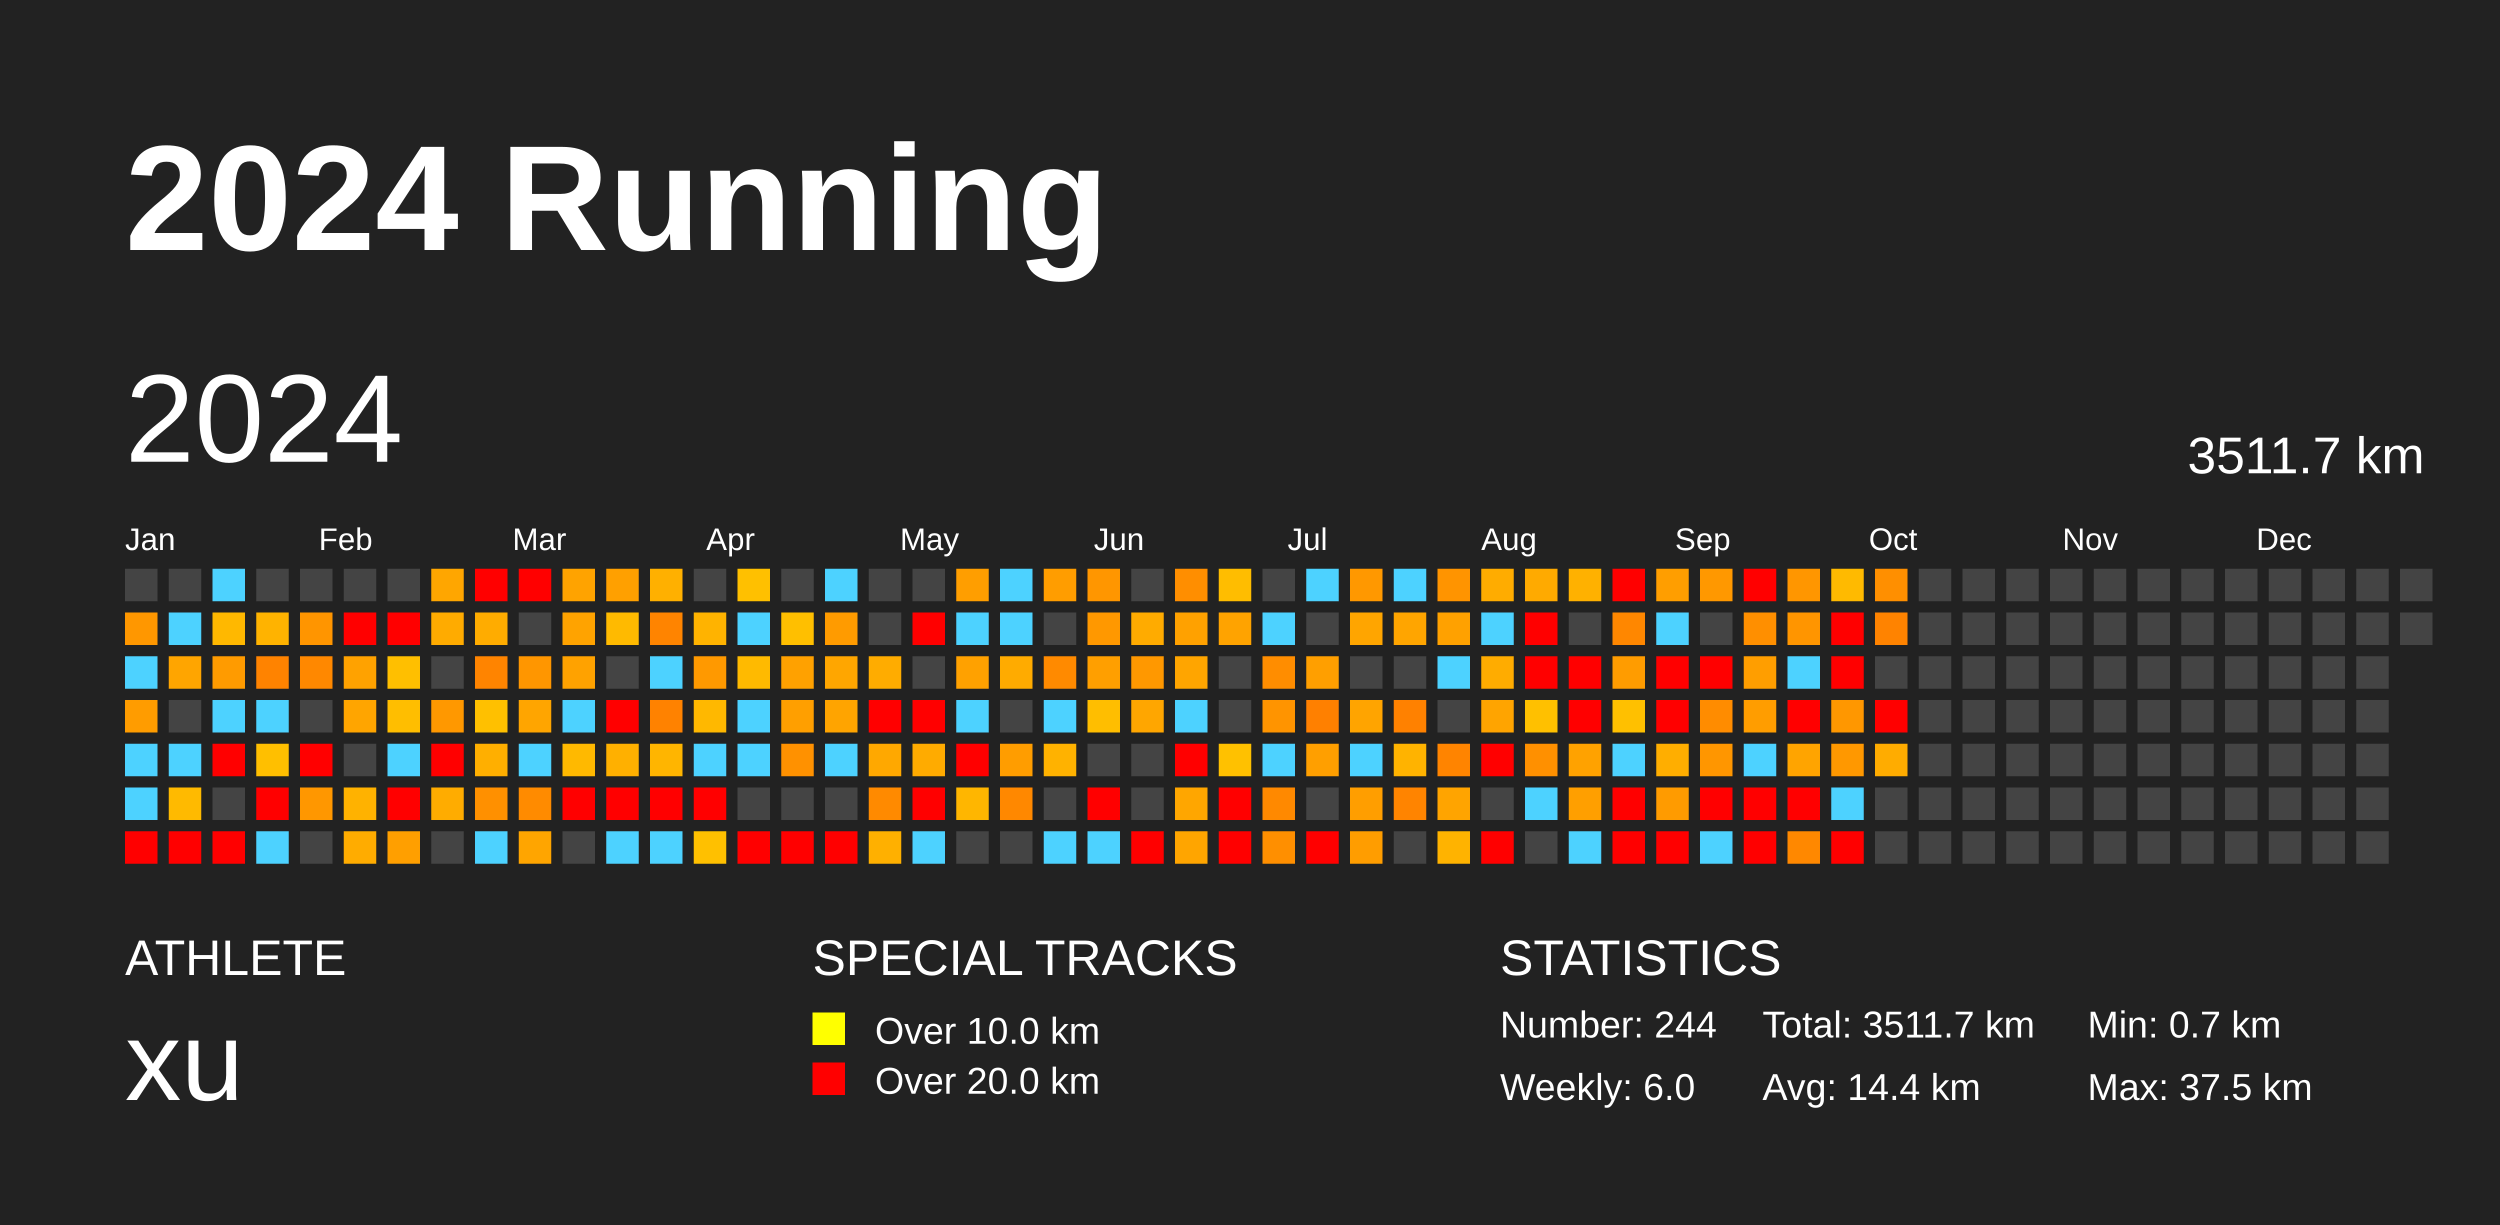
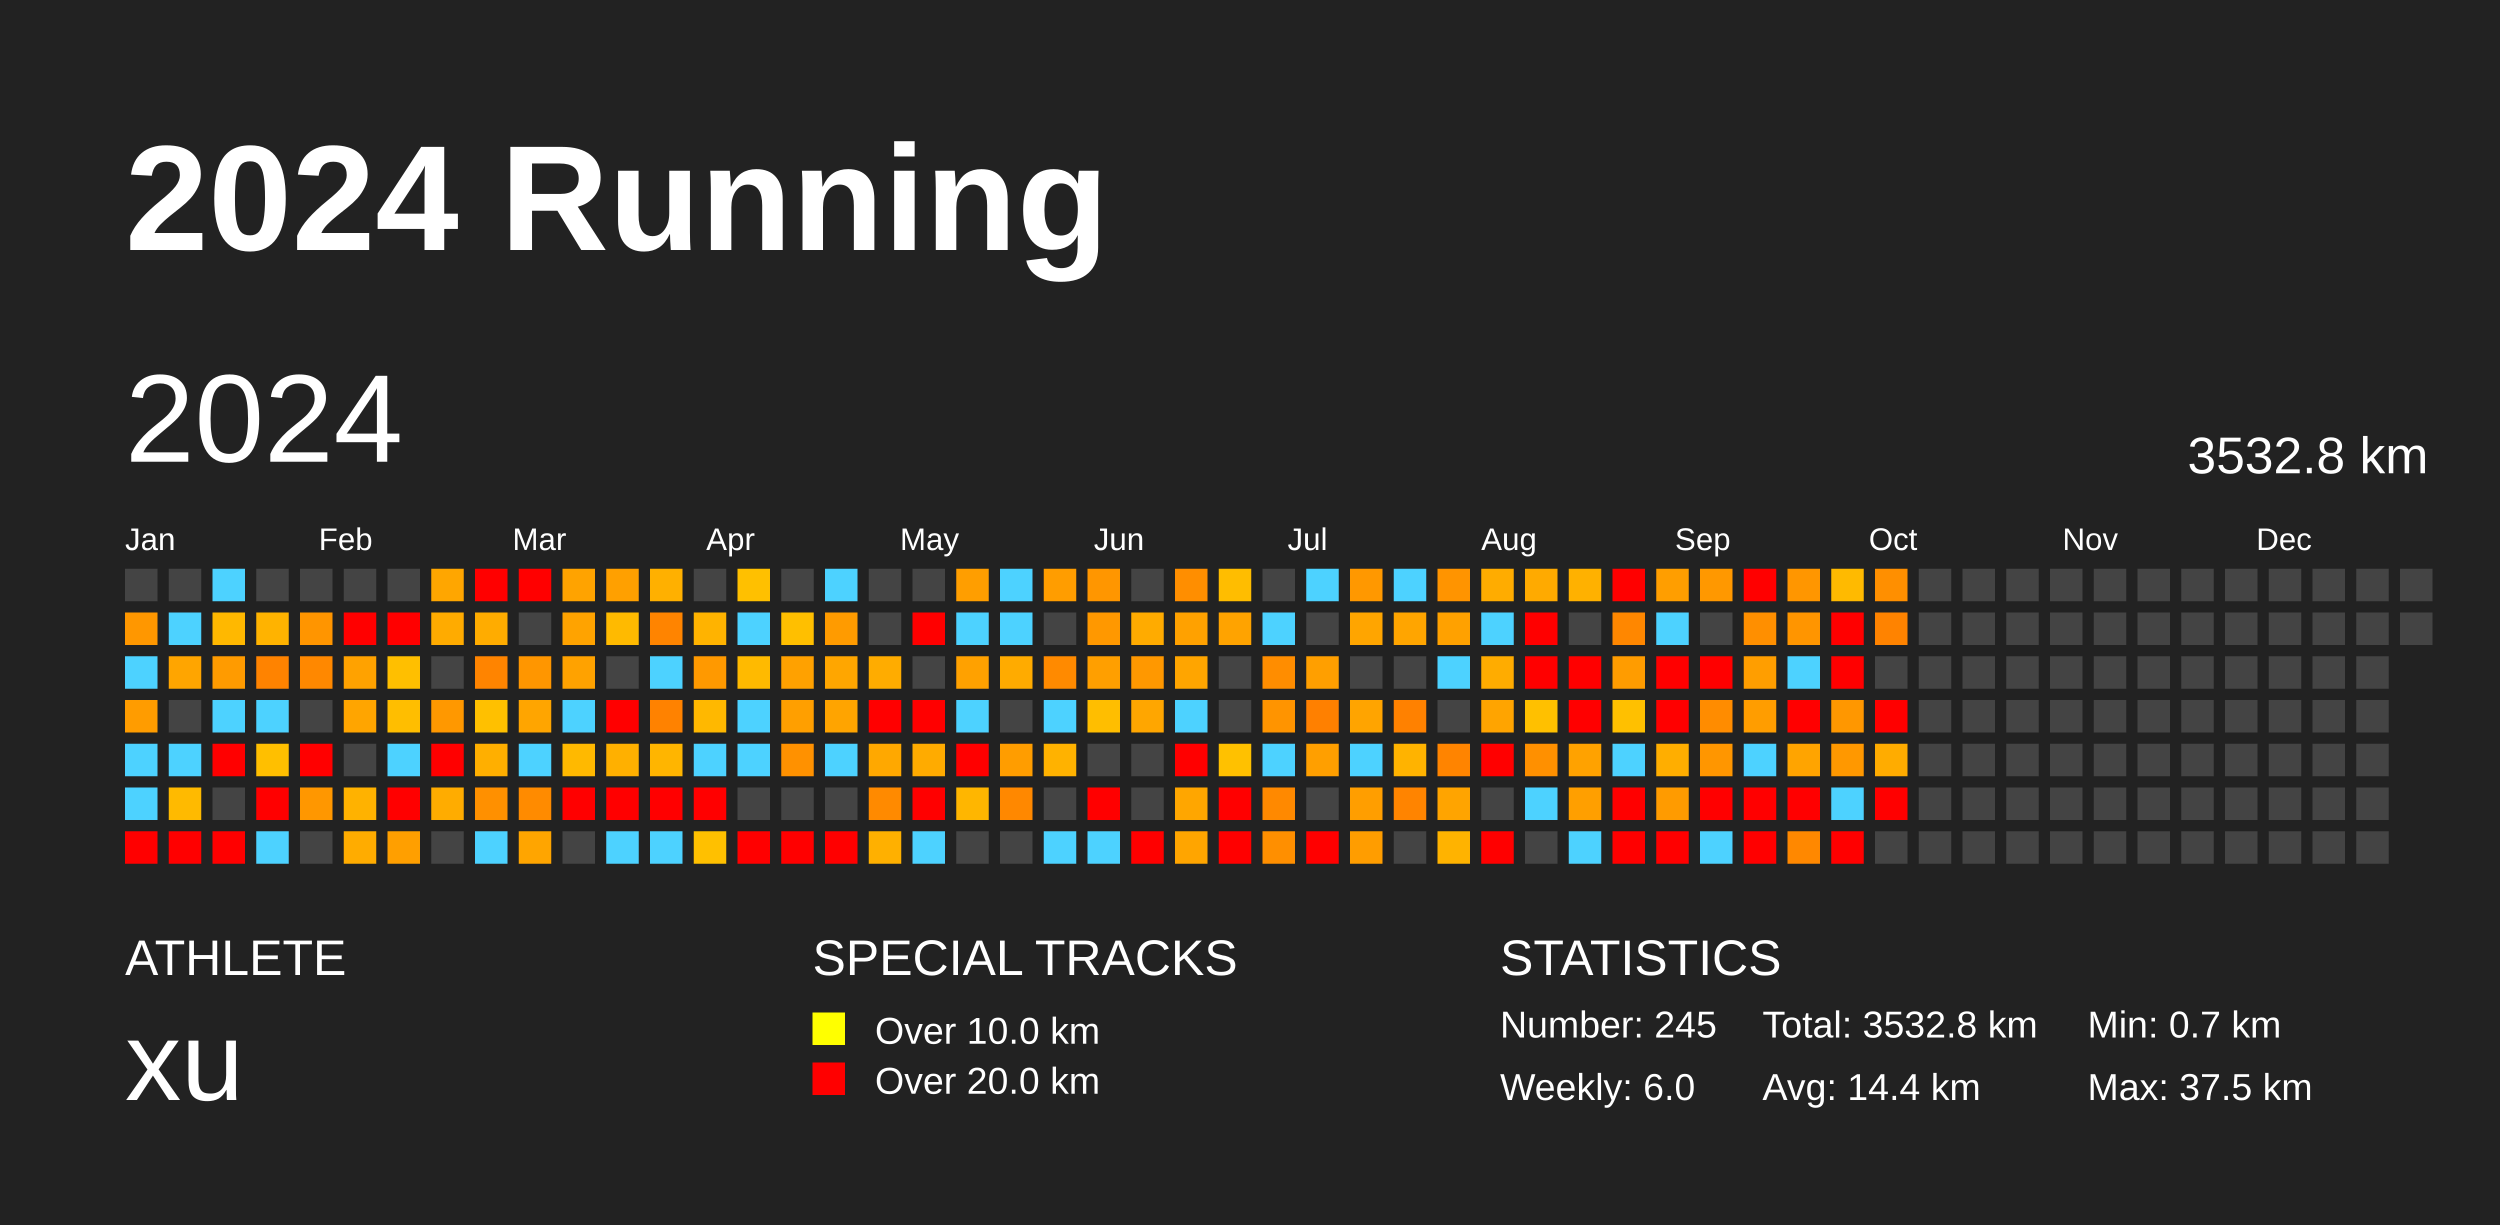
<svg xmlns="http://www.w3.org/2000/svg" baseProfile="full" height="98mm" version="1.1" viewBox="0,0,200,98" width="200mm">
  <defs />
  <rect fill="#222222" height="98" width="200" x="0" y="0" />
  <text fill="#FFFFFF" style="font-size:12px; font-family:Arial; font-weight:bold;" x="10" y="20">2024 Running</text>
  <text fill="#FFFFFF" style="font-size:4px; font-family:Arial" x="10" y="78">ATHLETE</text>
  <text fill="#FFFFFF" style="font-size:9px; font-family:Arial" x="10" y="88">xu</text>
  <text fill="#FFFFFF" style="font-size:4px; font-family:Arial" x="65" y="78">SPECIAL TRACKS</text>
  <rect fill="yellow" height="2.6" width="2.6" x="65" y="81" />
  <text fill="#FFFFFF" style="font-size:3px; font-family:Arial" x="70" y="83.5">Over 10.0 km</text>
  <rect fill="red" height="2.6" width="2.6" x="65" y="85" />
  <text fill="#FFFFFF" style="font-size:3px; font-family:Arial" x="70" y="87.5">Over 20.0 km</text>
  <text fill="#FFFFFF" style="font-size:4px; font-family:Arial" x="120" y="78">STATISTICS</text>
-   <text fill="#FFFFFF" style="font-size:3px; font-family:Arial" x="120" y="83">Number: 244</text>
+   <text fill="#FFFFFF" style="font-size:3px; font-family:Arial" x="120" y="83">Number: 245</text>
  <text fill="#FFFFFF" style="font-size:3px; font-family:Arial" x="120" y="88">Weekly: 6.0</text>
-   <text fill="#FFFFFF" style="font-size:3px; font-family:Arial" x="141" y="83">Total: 3511.7 km</text>
+   <text fill="#FFFFFF" style="font-size:3px; font-family:Arial" x="141" y="83">Total: 3532.8 km</text>
  <text fill="#FFFFFF" style="font-size:3px; font-family:Arial" x="141" y="88">Avg: 14.4 km</text>
  <text fill="#FFFFFF" style="font-size:3px; font-family:Arial" x="167" y="83">Min: 0.7 km</text>
  <text fill="#FFFFFF" style="font-size:3px; font-family:Arial" x="167" y="88">Max: 37.5 km</text>
  <text dominant-baseline="hanging" fill="#FFFFFF" style="font-size:10.0px; font-family:Arial;" x="10" y="30">2024</text>
-   <text dominant-baseline="hanging" fill="#FFFFFF" style="font-size:4.125px; font-family:Arial;" x="175" y="35">3511.7 km</text>
+   <text dominant-baseline="hanging" fill="#FFFFFF" style="font-size:4.125px; font-family:Arial;" x="175" y="35">3532.8 km</text>
  <text fill="#FFFFFF" style="font-size:2.5px; font-family:Arial" x="10.0" y="44">Jan</text>
  <text fill="#FFFFFF" style="font-size:2.5px; font-family:Arial" x="25.5" y="44">Feb</text>
  <text fill="#FFFFFF" style="font-size:2.5px; font-family:Arial" x="41.0" y="44">Mar</text>
  <text fill="#FFFFFF" style="font-size:2.5px; font-family:Arial" x="56.5" y="44">Apr</text>
  <text fill="#FFFFFF" style="font-size:2.5px; font-family:Arial" x="72.0" y="44">May</text>
  <text fill="#FFFFFF" style="font-size:2.5px; font-family:Arial" x="87.5" y="44">Jun</text>
  <text fill="#FFFFFF" style="font-size:2.5px; font-family:Arial" x="103.0" y="44">Jul</text>
  <text fill="#FFFFFF" style="font-size:2.5px; font-family:Arial" x="118.5" y="44">Aug</text>
  <text fill="#FFFFFF" style="font-size:2.5px; font-family:Arial" x="134.0" y="44">Sep</text>
  <text fill="#FFFFFF" style="font-size:2.5px; font-family:Arial" x="149.5" y="44">Oct</text>
  <text fill="#FFFFFF" style="font-size:2.5px; font-family:Arial" x="165.0" y="44">Nov</text>
  <text fill="#FFFFFF" style="font-size:2.5px; font-family:Arial" x="180.5" y="44">Dec</text>
  <rect fill="#444444" height="2.6" width="2.6" x="10.0" y="45.5" />
  <rect fill="#ff9700" height="2.6" width="2.6" x="10.0" y="49.0" />
  <rect fill="#4dd2ff" height="2.6" width="2.6" x="10.0" y="52.5" />
  <rect fill="#ff9c00" height="2.6" width="2.6" x="10.0" y="56.0" />
  <rect fill="#4dd2ff" height="2.6" width="2.6" x="10.0" y="59.5" />
  <rect fill="#4dd2ff" height="2.6" width="2.6" x="10.0" y="63.0" />
  <rect fill="red" height="2.6" width="2.6" x="10.0" y="66.5" />
  <rect fill="#444444" height="2.6" width="2.6" x="13.5" y="45.5" />
  <rect fill="#4dd2ff" height="2.6" width="2.6" x="13.5" y="49.0" />
  <rect fill="#ffa500" height="2.6" width="2.6" x="13.5" y="52.5" />
  <rect fill="#444444" height="2.6" width="2.6" x="13.5" y="56.0" />
  <rect fill="#4dd2ff" height="2.6" width="2.6" x="13.5" y="59.5" />
  <rect fill="#ffba00" height="2.6" width="2.6" x="13.5" y="63.0" />
  <rect fill="red" height="2.6" width="2.6" x="13.5" y="66.5" />
  <rect fill="#4dd2ff" height="2.6" width="2.6" x="17.0" y="45.5" />
  <rect fill="#ffb800" height="2.6" width="2.6" x="17.0" y="49.0" />
  <rect fill="#ff9b00" height="2.6" width="2.6" x="17.0" y="52.5" />
  <rect fill="#4dd2ff" height="2.6" width="2.6" x="17.0" y="56.0" />
  <rect fill="red" height="2.6" width="2.6" x="17.0" y="59.5" />
  <rect fill="#444444" height="2.6" width="2.6" x="17.0" y="63.0" />
  <rect fill="red" height="2.6" width="2.6" x="17.0" y="66.5" />
  <rect fill="#444444" height="2.6" width="2.6" x="20.5" y="45.5" />
  <rect fill="#ffb300" height="2.6" width="2.6" x="20.5" y="49.0" />
  <rect fill="#ff8300" height="2.6" width="2.6" x="20.5" y="52.5" />
  <rect fill="#4dd2ff" height="2.6" width="2.6" x="20.5" y="56.0" />
  <rect fill="#ffbf00" height="2.6" width="2.6" x="20.5" y="59.5" />
  <rect fill="red" height="2.6" width="2.6" x="20.5" y="63.0" />
  <rect fill="#4dd2ff" height="2.6" width="2.6" x="20.5" y="66.5" />
  <rect fill="#444444" height="2.6" width="2.6" x="24.0" y="45.5" />
  <rect fill="#ff9500" height="2.6" width="2.6" x="24.0" y="49.0" />
  <rect fill="#ff8800" height="2.6" width="2.6" x="24.0" y="52.5" />
  <rect fill="#444444" height="2.6" width="2.6" x="24.0" y="56.0" />
  <rect fill="red" height="2.6" width="2.6" x="24.0" y="59.5" />
  <rect fill="#ff9700" height="2.6" width="2.6" x="24.0" y="63.0" />
  <rect fill="#444444" height="2.6" width="2.6" x="24.0" y="66.5" />
  <rect fill="#444444" height="2.6" width="2.6" x="27.5" y="45.5" />
  <rect fill="red" height="2.6" width="2.6" x="27.5" y="49.0" />
  <rect fill="#ffa200" height="2.6" width="2.6" x="27.5" y="52.5" />
  <rect fill="#ffa500" height="2.6" width="2.6" x="27.5" y="56.0" />
  <rect fill="#444444" height="2.6" width="2.6" x="27.5" y="59.5" />
  <rect fill="#ffb200" height="2.6" width="2.6" x="27.5" y="63.0" />
  <rect fill="#ffac00" height="2.6" width="2.6" x="27.5" y="66.5" />
  <rect fill="#444444" height="2.6" width="2.6" x="31.0" y="45.5" />
  <rect fill="red" height="2.6" width="2.6" x="31.0" y="49.0" />
  <rect fill="#ffbf00" height="2.6" width="2.6" x="31.0" y="52.5" />
  <rect fill="#ffbe00" height="2.6" width="2.6" x="31.0" y="56.0" />
  <rect fill="#4dd2ff" height="2.6" width="2.6" x="31.0" y="59.5" />
  <rect fill="red" height="2.6" width="2.6" x="31.0" y="63.0" />
  <rect fill="#ff9f00" height="2.6" width="2.6" x="31.0" y="66.5" />
  <rect fill="#ffa600" height="2.6" width="2.6" x="34.5" y="45.5" />
  <rect fill="#ffab00" height="2.6" width="2.6" x="34.5" y="49.0" />
  <rect fill="#444444" height="2.6" width="2.6" x="34.5" y="52.5" />
  <rect fill="#ff9800" height="2.6" width="2.6" x="34.5" y="56.0" />
  <rect fill="red" height="2.6" width="2.6" x="34.5" y="59.5" />
  <rect fill="#ffac00" height="2.6" width="2.6" x="34.5" y="63.0" />
  <rect fill="#444444" height="2.6" width="2.6" x="34.5" y="66.5" />
  <rect fill="red" height="2.6" width="2.6" x="38.0" y="45.5" />
  <rect fill="#ffac00" height="2.6" width="2.6" x="38.0" y="49.0" />
  <rect fill="#ff8400" height="2.6" width="2.6" x="38.0" y="52.5" />
  <rect fill="#ffc000" height="2.6" width="2.6" x="38.0" y="56.0" />
  <rect fill="#ffaf00" height="2.6" width="2.6" x="38.0" y="59.5" />
  <rect fill="#ff9000" height="2.6" width="2.6" x="38.0" y="63.0" />
  <rect fill="#4dd2ff" height="2.6" width="2.6" x="38.0" y="66.5" />
  <rect fill="red" height="2.6" width="2.6" x="41.5" y="45.5" />
  <rect fill="#444444" height="2.6" width="2.6" x="41.5" y="49.0" />
  <rect fill="#ff9600" height="2.6" width="2.6" x="41.5" y="52.5" />
  <rect fill="#ffa500" height="2.6" width="2.6" x="41.5" y="56.0" />
  <rect fill="#4dd2ff" height="2.6" width="2.6" x="41.5" y="59.5" />
  <rect fill="#ff8b00" height="2.6" width="2.6" x="41.5" y="63.0" />
  <rect fill="#ffa500" height="2.6" width="2.6" x="41.5" y="66.5" />
  <rect fill="#ffa300" height="2.6" width="2.6" x="45.0" y="45.5" />
  <rect fill="#ffa300" height="2.6" width="2.6" x="45.0" y="49.0" />
  <rect fill="#ffa200" height="2.6" width="2.6" x="45.0" y="52.5" />
  <rect fill="#4dd2ff" height="2.6" width="2.6" x="45.0" y="56.0" />
  <rect fill="#ffb900" height="2.6" width="2.6" x="45.0" y="59.5" />
  <rect fill="red" height="2.6" width="2.6" x="45.0" y="63.0" />
  <rect fill="#444444" height="2.6" width="2.6" x="45.0" y="66.5" />
  <rect fill="#ffa000" height="2.6" width="2.6" x="48.5" y="45.5" />
  <rect fill="#ffba00" height="2.6" width="2.6" x="48.5" y="49.0" />
  <rect fill="#444444" height="2.6" width="2.6" x="48.5" y="52.5" />
  <rect fill="red" height="2.6" width="2.6" x="48.5" y="56.0" />
  <rect fill="#ffb000" height="2.6" width="2.6" x="48.5" y="59.5" />
  <rect fill="red" height="2.6" width="2.6" x="48.5" y="63.0" />
  <rect fill="#4dd2ff" height="2.6" width="2.6" x="48.5" y="66.5" />
  <rect fill="#ffb000" height="2.6" width="2.6" x="52.0" y="45.5" />
  <rect fill="#ff8400" height="2.6" width="2.6" x="52.0" y="49.0" />
  <rect fill="#4dd2ff" height="2.6" width="2.6" x="52.0" y="52.5" />
  <rect fill="#ff8200" height="2.6" width="2.6" x="52.0" y="56.0" />
  <rect fill="#ffb500" height="2.6" width="2.6" x="52.0" y="59.5" />
  <rect fill="red" height="2.6" width="2.6" x="52.0" y="63.0" />
  <rect fill="#4dd2ff" height="2.6" width="2.6" x="52.0" y="66.5" />
  <rect fill="#444444" height="2.6" width="2.6" x="55.5" y="45.5" />
  <rect fill="#ffb300" height="2.6" width="2.6" x="55.5" y="49.0" />
  <rect fill="#ff9900" height="2.6" width="2.6" x="55.5" y="52.5" />
  <rect fill="#ffb800" height="2.6" width="2.6" x="55.5" y="56.0" />
  <rect fill="#4dd2ff" height="2.6" width="2.6" x="55.5" y="59.5" />
  <rect fill="red" height="2.6" width="2.6" x="55.5" y="63.0" />
  <rect fill="#ffc000" height="2.6" width="2.6" x="55.5" y="66.5" />
  <rect fill="#ffc000" height="2.6" width="2.6" x="59.0" y="45.5" />
  <rect fill="#4dd2ff" height="2.6" width="2.6" x="59.0" y="49.0" />
  <rect fill="#ffba00" height="2.6" width="2.6" x="59.0" y="52.5" />
  <rect fill="#4dd2ff" height="2.6" width="2.6" x="59.0" y="56.0" />
  <rect fill="#4dd2ff" height="2.6" width="2.6" x="59.0" y="59.5" />
  <rect fill="#444444" height="2.6" width="2.6" x="59.0" y="63.0" />
  <rect fill="red" height="2.6" width="2.6" x="59.0" y="66.5" />
  <rect fill="#444444" height="2.6" width="2.6" x="62.5" y="45.5" />
  <rect fill="#ffbf00" height="2.6" width="2.6" x="62.5" y="49.0" />
  <rect fill="#ffa100" height="2.6" width="2.6" x="62.5" y="52.5" />
  <rect fill="#ff9f00" height="2.6" width="2.6" x="62.5" y="56.0" />
  <rect fill="#ff9100" height="2.6" width="2.6" x="62.5" y="59.5" />
  <rect fill="#444444" height="2.6" width="2.6" x="62.5" y="63.0" />
  <rect fill="red" height="2.6" width="2.6" x="62.5" y="66.5" />
  <rect fill="#4dd2ff" height="2.6" width="2.6" x="66.0" y="45.5" />
  <rect fill="#ff9b00" height="2.6" width="2.6" x="66.0" y="49.0" />
  <rect fill="#ffa600" height="2.6" width="2.6" x="66.0" y="52.5" />
  <rect fill="#ffa400" height="2.6" width="2.6" x="66.0" y="56.0" />
  <rect fill="#4dd2ff" height="2.6" width="2.6" x="66.0" y="59.5" />
  <rect fill="#444444" height="2.6" width="2.6" x="66.0" y="63.0" />
  <rect fill="red" height="2.6" width="2.6" x="66.0" y="66.5" />
  <rect fill="#444444" height="2.6" width="2.6" x="69.5" y="45.5" />
  <rect fill="#444444" height="2.6" width="2.6" x="69.5" y="49.0" />
  <rect fill="#ffac00" height="2.6" width="2.6" x="69.5" y="52.5" />
  <rect fill="red" height="2.6" width="2.6" x="69.5" y="56.0" />
  <rect fill="#ffa800" height="2.6" width="2.6" x="69.5" y="59.5" />
  <rect fill="#ff8a00" height="2.6" width="2.6" x="69.5" y="63.0" />
  <rect fill="#ffb000" height="2.6" width="2.6" x="69.5" y="66.5" />
  <rect fill="#444444" height="2.6" width="2.6" x="73.0" y="45.5" />
  <rect fill="red" height="2.6" width="2.6" x="73.0" y="49.0" />
  <rect fill="#444444" height="2.6" width="2.6" x="73.0" y="52.5" />
  <rect fill="red" height="2.6" width="2.6" x="73.0" y="56.0" />
  <rect fill="#ffab00" height="2.6" width="2.6" x="73.0" y="59.5" />
  <rect fill="red" height="2.6" width="2.6" x="73.0" y="63.0" />
  <rect fill="#4dd2ff" height="2.6" width="2.6" x="73.0" y="66.5" />
  <rect fill="#ff9e00" height="2.6" width="2.6" x="76.5" y="45.5" />
  <rect fill="#4dd2ff" height="2.6" width="2.6" x="76.5" y="49.0" />
  <rect fill="#ffa100" height="2.6" width="2.6" x="76.5" y="52.5" />
  <rect fill="#4dd2ff" height="2.6" width="2.6" x="76.5" y="56.0" />
  <rect fill="red" height="2.6" width="2.6" x="76.5" y="59.5" />
  <rect fill="#ffb600" height="2.6" width="2.6" x="76.5" y="63.0" />
  <rect fill="#444444" height="2.6" width="2.6" x="76.5" y="66.5" />
  <rect fill="#4dd2ff" height="2.6" width="2.6" x="80.0" y="45.5" />
  <rect fill="#4dd2ff" height="2.6" width="2.6" x="80.0" y="49.0" />
  <rect fill="#ffab00" height="2.6" width="2.6" x="80.0" y="52.5" />
  <rect fill="#444444" height="2.6" width="2.6" x="80.0" y="56.0" />
  <rect fill="#ff9d00" height="2.6" width="2.6" x="80.0" y="59.5" />
  <rect fill="#ff8800" height="2.6" width="2.6" x="80.0" y="63.0" />
  <rect fill="#444444" height="2.6" width="2.6" x="80.0" y="66.5" />
  <rect fill="#ff9d00" height="2.6" width="2.6" x="83.5" y="45.5" />
  <rect fill="#444444" height="2.6" width="2.6" x="83.5" y="49.0" />
  <rect fill="#ff8a00" height="2.6" width="2.6" x="83.5" y="52.5" />
  <rect fill="#4dd2ff" height="2.6" width="2.6" x="83.5" y="56.0" />
  <rect fill="#ffb200" height="2.6" width="2.6" x="83.5" y="59.5" />
  <rect fill="#444444" height="2.6" width="2.6" x="83.5" y="63.0" />
  <rect fill="#4dd2ff" height="2.6" width="2.6" x="83.5" y="66.5" />
  <rect fill="#ff9600" height="2.6" width="2.6" x="87.0" y="45.5" />
  <rect fill="#ff9800" height="2.6" width="2.6" x="87.0" y="49.0" />
  <rect fill="#ff9f00" height="2.6" width="2.6" x="87.0" y="52.5" />
  <rect fill="#ffbe00" height="2.6" width="2.6" x="87.0" y="56.0" />
  <rect fill="#444444" height="2.6" width="2.6" x="87.0" y="59.5" />
  <rect fill="red" height="2.6" width="2.6" x="87.0" y="63.0" />
  <rect fill="#4dd2ff" height="2.6" width="2.6" x="87.0" y="66.5" />
  <rect fill="#444444" height="2.6" width="2.6" x="90.5" y="45.5" />
  <rect fill="#ffab00" height="2.6" width="2.6" x="90.5" y="49.0" />
  <rect fill="#ff9800" height="2.6" width="2.6" x="90.5" y="52.5" />
  <rect fill="#ffa600" height="2.6" width="2.6" x="90.5" y="56.0" />
  <rect fill="#444444" height="2.6" width="2.6" x="90.5" y="59.5" />
  <rect fill="#444444" height="2.6" width="2.6" x="90.5" y="63.0" />
  <rect fill="red" height="2.6" width="2.6" x="90.5" y="66.5" />
  <rect fill="#ff8e00" height="2.6" width="2.6" x="94.0" y="45.5" />
  <rect fill="#ffa100" height="2.6" width="2.6" x="94.0" y="49.0" />
  <rect fill="#ffa500" height="2.6" width="2.6" x="94.0" y="52.5" />
  <rect fill="#4dd2ff" height="2.6" width="2.6" x="94.0" y="56.0" />
  <rect fill="red" height="2.6" width="2.6" x="94.0" y="59.5" />
  <rect fill="#ffa600" height="2.6" width="2.6" x="94.0" y="63.0" />
  <rect fill="#ffa500" height="2.6" width="2.6" x="94.0" y="66.5" />
  <rect fill="#ffbd00" height="2.6" width="2.6" x="97.5" y="45.5" />
  <rect fill="#ffa300" height="2.6" width="2.6" x="97.5" y="49.0" />
  <rect fill="#444444" height="2.6" width="2.6" x="97.5" y="52.5" />
  <rect fill="#444444" height="2.6" width="2.6" x="97.5" y="56.0" />
  <rect fill="#ffc100" height="2.6" width="2.6" x="97.5" y="59.5" />
  <rect fill="red" height="2.6" width="2.6" x="97.5" y="63.0" />
  <rect fill="red" height="2.6" width="2.6" x="97.5" y="66.5" />
  <rect fill="#444444" height="2.6" width="2.6" x="101.0" y="45.5" />
  <rect fill="#4dd2ff" height="2.6" width="2.6" x="101.0" y="49.0" />
  <rect fill="#ff8d00" height="2.6" width="2.6" x="101.0" y="52.5" />
  <rect fill="#ff9400" height="2.6" width="2.6" x="101.0" y="56.0" />
  <rect fill="#4dd2ff" height="2.6" width="2.6" x="101.0" y="59.5" />
  <rect fill="#ff8900" height="2.6" width="2.6" x="101.0" y="63.0" />
  <rect fill="#ff8f00" height="2.6" width="2.6" x="101.0" y="66.5" />
  <rect fill="#4dd2ff" height="2.6" width="2.6" x="104.5" y="45.5" />
  <rect fill="#444444" height="2.6" width="2.6" x="104.5" y="49.0" />
  <rect fill="#ff9f00" height="2.6" width="2.6" x="104.5" y="52.5" />
  <rect fill="#ff8000" height="2.6" width="2.6" x="104.5" y="56.0" />
  <rect fill="#ff9f00" height="2.6" width="2.6" x="104.5" y="59.5" />
  <rect fill="#444444" height="2.6" width="2.6" x="104.5" y="63.0" />
  <rect fill="red" height="2.6" width="2.6" x="104.5" y="66.5" />
  <rect fill="#ff9800" height="2.6" width="2.6" x="108.0" y="45.5" />
  <rect fill="#ffa500" height="2.6" width="2.6" x="108.0" y="49.0" />
  <rect fill="#444444" height="2.6" width="2.6" x="108.0" y="52.5" />
  <rect fill="#ffa400" height="2.6" width="2.6" x="108.0" y="56.0" />
  <rect fill="#4dd2ff" height="2.6" width="2.6" x="108.0" y="59.5" />
  <rect fill="#ff9e00" height="2.6" width="2.6" x="108.0" y="63.0" />
  <rect fill="#ff9d00" height="2.6" width="2.6" x="108.0" y="66.5" />
  <rect fill="#4dd2ff" height="2.6" width="2.6" x="111.5" y="45.5" />
  <rect fill="#ffa500" height="2.6" width="2.6" x="111.5" y="49.0" />
  <rect fill="#444444" height="2.6" width="2.6" x="111.5" y="52.5" />
  <rect fill="#ff8100" height="2.6" width="2.6" x="111.5" y="56.0" />
  <rect fill="#ffb300" height="2.6" width="2.6" x="111.5" y="59.5" />
  <rect fill="#ff8400" height="2.6" width="2.6" x="111.5" y="63.0" />
  <rect fill="#444444" height="2.6" width="2.6" x="111.5" y="66.5" />
  <rect fill="#ff9400" height="2.6" width="2.6" x="115.0" y="45.5" />
  <rect fill="#ffa100" height="2.6" width="2.6" x="115.0" y="49.0" />
  <rect fill="#4dd2ff" height="2.6" width="2.6" x="115.0" y="52.5" />
  <rect fill="#444444" height="2.6" width="2.6" x="115.0" y="56.0" />
  <rect fill="#ff8400" height="2.6" width="2.6" x="115.0" y="59.5" />
  <rect fill="#ffa400" height="2.6" width="2.6" x="115.0" y="63.0" />
  <rect fill="#ffb300" height="2.6" width="2.6" x="115.0" y="66.5" />
  <rect fill="#ffac00" height="2.6" width="2.6" x="118.5" y="45.5" />
  <rect fill="#4dd2ff" height="2.6" width="2.6" x="118.5" y="49.0" />
  <rect fill="#ffac00" height="2.6" width="2.6" x="118.5" y="52.5" />
  <rect fill="#ffa400" height="2.6" width="2.6" x="118.5" y="56.0" />
  <rect fill="red" height="2.6" width="2.6" x="118.5" y="59.5" />
  <rect fill="#444444" height="2.6" width="2.6" x="118.5" y="63.0" />
  <rect fill="red" height="2.6" width="2.6" x="118.5" y="66.5" />
  <rect fill="#ffaa00" height="2.6" width="2.6" x="122.0" y="45.5" />
  <rect fill="red" height="2.6" width="2.6" x="122.0" y="49.0" />
  <rect fill="red" height="2.6" width="2.6" x="122.0" y="52.5" />
  <rect fill="#ffc000" height="2.6" width="2.6" x="122.0" y="56.0" />
  <rect fill="#ff9000" height="2.6" width="2.6" x="122.0" y="59.5" />
  <rect fill="#4dd2ff" height="2.6" width="2.6" x="122.0" y="63.0" />
  <rect fill="#444444" height="2.6" width="2.6" x="122.0" y="66.5" />
  <rect fill="#ffb100" height="2.6" width="2.6" x="125.5" y="45.5" />
  <rect fill="#444444" height="2.6" width="2.6" x="125.5" y="49.0" />
  <rect fill="red" height="2.6" width="2.6" x="125.5" y="52.5" />
  <rect fill="red" height="2.6" width="2.6" x="125.5" y="56.0" />
  <rect fill="#ffa200" height="2.6" width="2.6" x="125.5" y="59.5" />
  <rect fill="#ff9f00" height="2.6" width="2.6" x="125.5" y="63.0" />
  <rect fill="#4dd2ff" height="2.6" width="2.6" x="125.5" y="66.5" />
  <rect fill="red" height="2.6" width="2.6" x="129.0" y="45.5" />
  <rect fill="#ff8700" height="2.6" width="2.6" x="129.0" y="49.0" />
  <rect fill="#ff9c00" height="2.6" width="2.6" x="129.0" y="52.5" />
  <rect fill="#ffc000" height="2.6" width="2.6" x="129.0" y="56.0" />
  <rect fill="#4dd2ff" height="2.6" width="2.6" x="129.0" y="59.5" />
  <rect fill="red" height="2.6" width="2.6" x="129.0" y="63.0" />
  <rect fill="red" height="2.6" width="2.6" x="129.0" y="66.5" />
  <rect fill="#ff9e00" height="2.6" width="2.6" x="132.5" y="45.5" />
  <rect fill="#4dd2ff" height="2.6" width="2.6" x="132.5" y="49.0" />
  <rect fill="red" height="2.6" width="2.6" x="132.5" y="52.5" />
  <rect fill="red" height="2.6" width="2.6" x="132.5" y="56.0" />
  <rect fill="#ffae00" height="2.6" width="2.6" x="132.5" y="59.5" />
  <rect fill="#ff9b00" height="2.6" width="2.6" x="132.5" y="63.0" />
  <rect fill="red" height="2.6" width="2.6" x="132.5" y="66.5" />
  <rect fill="#ff9800" height="2.6" width="2.6" x="136.0" y="45.5" />
  <rect fill="#444444" height="2.6" width="2.6" x="136.0" y="49.0" />
  <rect fill="red" height="2.6" width="2.6" x="136.0" y="52.5" />
  <rect fill="#ff8c00" height="2.6" width="2.6" x="136.0" y="56.0" />
  <rect fill="#ff9600" height="2.6" width="2.6" x="136.0" y="59.5" />
  <rect fill="red" height="2.6" width="2.6" x="136.0" y="63.0" />
  <rect fill="#4dd2ff" height="2.6" width="2.6" x="136.0" y="66.5" />
  <rect fill="red" height="2.6" width="2.6" x="139.5" y="45.5" />
  <rect fill="#ff8f00" height="2.6" width="2.6" x="139.5" y="49.0" />
  <rect fill="#ff9e00" height="2.6" width="2.6" x="139.5" y="52.5" />
  <rect fill="#ff9d00" height="2.6" width="2.6" x="139.5" y="56.0" />
  <rect fill="#4dd2ff" height="2.6" width="2.6" x="139.5" y="59.5" />
  <rect fill="red" height="2.6" width="2.6" x="139.5" y="63.0" />
  <rect fill="red" height="2.6" width="2.6" x="139.5" y="66.5" />
  <rect fill="#ff9600" height="2.6" width="2.6" x="143.0" y="45.5" />
  <rect fill="#ff9500" height="2.6" width="2.6" x="143.0" y="49.0" />
  <rect fill="#4dd2ff" height="2.6" width="2.6" x="143.0" y="52.5" />
  <rect fill="red" height="2.6" width="2.6" x="143.0" y="56.0" />
  <rect fill="#ffa400" height="2.6" width="2.6" x="143.0" y="59.5" />
  <rect fill="red" height="2.6" width="2.6" x="143.0" y="63.0" />
  <rect fill="#ff8800" height="2.6" width="2.6" x="143.0" y="66.5" />
  <rect fill="#ffba00" height="2.6" width="2.6" x="146.5" y="45.5" />
  <rect fill="red" height="2.6" width="2.6" x="146.5" y="49.0" />
  <rect fill="red" height="2.6" width="2.6" x="146.5" y="52.5" />
  <rect fill="#ff9700" height="2.6" width="2.6" x="146.5" y="56.0" />
  <rect fill="#ff9800" height="2.6" width="2.6" x="146.5" y="59.5" />
  <rect fill="#4dd2ff" height="2.6" width="2.6" x="146.5" y="63.0" />
  <rect fill="red" height="2.6" width="2.6" x="146.5" y="66.5" />
  <rect fill="#ff8f00" height="2.6" width="2.6" x="150.0" y="45.5" />
  <rect fill="#ff8300" height="2.6" width="2.6" x="150.0" y="49.0" />
  <rect fill="#444444" height="2.6" width="2.6" x="150.0" y="52.5" />
  <rect fill="red" height="2.6" width="2.6" x="150.0" y="56.0" />
  <rect fill="#ffac00" height="2.6" width="2.6" x="150.0" y="59.5" />
-   <rect fill="#444444" height="2.6" width="2.6" x="150.0" y="63.0" />
+   <rect fill="red" height="2.6" width="2.6" x="150.0" y="63.0" />
  <rect fill="#444444" height="2.6" width="2.6" x="150.0" y="66.5" />
  <rect fill="#444444" height="2.6" width="2.6" x="153.5" y="45.5" />
  <rect fill="#444444" height="2.6" width="2.6" x="153.5" y="49.0" />
  <rect fill="#444444" height="2.6" width="2.6" x="153.5" y="52.5" />
  <rect fill="#444444" height="2.6" width="2.6" x="153.5" y="56.0" />
  <rect fill="#444444" height="2.6" width="2.6" x="153.5" y="59.5" />
  <rect fill="#444444" height="2.6" width="2.6" x="153.5" y="63.0" />
  <rect fill="#444444" height="2.6" width="2.6" x="153.5" y="66.5" />
  <rect fill="#444444" height="2.6" width="2.6" x="157.0" y="45.5" />
  <rect fill="#444444" height="2.6" width="2.6" x="157.0" y="49.0" />
  <rect fill="#444444" height="2.6" width="2.6" x="157.0" y="52.5" />
  <rect fill="#444444" height="2.6" width="2.6" x="157.0" y="56.0" />
  <rect fill="#444444" height="2.6" width="2.6" x="157.0" y="59.5" />
  <rect fill="#444444" height="2.6" width="2.6" x="157.0" y="63.0" />
  <rect fill="#444444" height="2.6" width="2.6" x="157.0" y="66.5" />
  <rect fill="#444444" height="2.6" width="2.6" x="160.5" y="45.5" />
  <rect fill="#444444" height="2.6" width="2.6" x="160.5" y="49.0" />
  <rect fill="#444444" height="2.6" width="2.6" x="160.5" y="52.5" />
  <rect fill="#444444" height="2.6" width="2.6" x="160.5" y="56.0" />
  <rect fill="#444444" height="2.6" width="2.6" x="160.5" y="59.5" />
  <rect fill="#444444" height="2.6" width="2.6" x="160.5" y="63.0" />
  <rect fill="#444444" height="2.6" width="2.6" x="160.5" y="66.5" />
  <rect fill="#444444" height="2.6" width="2.6" x="164.0" y="45.5" />
  <rect fill="#444444" height="2.6" width="2.6" x="164.0" y="49.0" />
  <rect fill="#444444" height="2.6" width="2.6" x="164.0" y="52.5" />
  <rect fill="#444444" height="2.6" width="2.6" x="164.0" y="56.0" />
  <rect fill="#444444" height="2.6" width="2.6" x="164.0" y="59.5" />
  <rect fill="#444444" height="2.6" width="2.6" x="164.0" y="63.0" />
  <rect fill="#444444" height="2.6" width="2.6" x="164.0" y="66.5" />
  <rect fill="#444444" height="2.6" width="2.6" x="167.5" y="45.5" />
  <rect fill="#444444" height="2.6" width="2.6" x="167.5" y="49.0" />
  <rect fill="#444444" height="2.6" width="2.6" x="167.5" y="52.5" />
  <rect fill="#444444" height="2.6" width="2.6" x="167.5" y="56.0" />
  <rect fill="#444444" height="2.6" width="2.6" x="167.5" y="59.5" />
  <rect fill="#444444" height="2.6" width="2.6" x="167.5" y="63.0" />
  <rect fill="#444444" height="2.6" width="2.6" x="167.5" y="66.5" />
  <rect fill="#444444" height="2.6" width="2.6" x="171.0" y="45.5" />
  <rect fill="#444444" height="2.6" width="2.6" x="171.0" y="49.0" />
  <rect fill="#444444" height="2.6" width="2.6" x="171.0" y="52.5" />
  <rect fill="#444444" height="2.6" width="2.6" x="171.0" y="56.0" />
  <rect fill="#444444" height="2.6" width="2.6" x="171.0" y="59.5" />
  <rect fill="#444444" height="2.6" width="2.6" x="171.0" y="63.0" />
  <rect fill="#444444" height="2.6" width="2.6" x="171.0" y="66.5" />
  <rect fill="#444444" height="2.6" width="2.6" x="174.5" y="45.5" />
  <rect fill="#444444" height="2.6" width="2.6" x="174.5" y="49.0" />
  <rect fill="#444444" height="2.6" width="2.6" x="174.5" y="52.5" />
  <rect fill="#444444" height="2.6" width="2.6" x="174.5" y="56.0" />
  <rect fill="#444444" height="2.6" width="2.6" x="174.5" y="59.5" />
  <rect fill="#444444" height="2.6" width="2.6" x="174.5" y="63.0" />
  <rect fill="#444444" height="2.6" width="2.6" x="174.5" y="66.5" />
  <rect fill="#444444" height="2.6" width="2.6" x="178.0" y="45.5" />
  <rect fill="#444444" height="2.6" width="2.6" x="178.0" y="49.0" />
  <rect fill="#444444" height="2.6" width="2.6" x="178.0" y="52.5" />
  <rect fill="#444444" height="2.6" width="2.6" x="178.0" y="56.0" />
  <rect fill="#444444" height="2.6" width="2.6" x="178.0" y="59.5" />
  <rect fill="#444444" height="2.6" width="2.6" x="178.0" y="63.0" />
  <rect fill="#444444" height="2.6" width="2.6" x="178.0" y="66.5" />
  <rect fill="#444444" height="2.6" width="2.6" x="181.5" y="45.5" />
  <rect fill="#444444" height="2.6" width="2.6" x="181.5" y="49.0" />
  <rect fill="#444444" height="2.6" width="2.6" x="181.5" y="52.5" />
  <rect fill="#444444" height="2.6" width="2.6" x="181.5" y="56.0" />
  <rect fill="#444444" height="2.6" width="2.6" x="181.5" y="59.5" />
  <rect fill="#444444" height="2.6" width="2.6" x="181.5" y="63.0" />
  <rect fill="#444444" height="2.6" width="2.6" x="181.5" y="66.5" />
  <rect fill="#444444" height="2.6" width="2.6" x="185.0" y="45.5" />
  <rect fill="#444444" height="2.6" width="2.6" x="185.0" y="49.0" />
  <rect fill="#444444" height="2.6" width="2.6" x="185.0" y="52.5" />
  <rect fill="#444444" height="2.6" width="2.6" x="185.0" y="56.0" />
  <rect fill="#444444" height="2.6" width="2.6" x="185.0" y="59.5" />
  <rect fill="#444444" height="2.6" width="2.6" x="185.0" y="63.0" />
  <rect fill="#444444" height="2.6" width="2.6" x="185.0" y="66.5" />
  <rect fill="#444444" height="2.6" width="2.6" x="188.5" y="45.5" />
  <rect fill="#444444" height="2.6" width="2.6" x="188.5" y="49.0" />
  <rect fill="#444444" height="2.6" width="2.6" x="188.5" y="52.5" />
  <rect fill="#444444" height="2.6" width="2.6" x="188.5" y="56.0" />
  <rect fill="#444444" height="2.6" width="2.6" x="188.5" y="59.5" />
  <rect fill="#444444" height="2.6" width="2.6" x="188.5" y="63.0" />
  <rect fill="#444444" height="2.6" width="2.6" x="188.5" y="66.5" />
  <rect fill="#444444" height="2.6" width="2.6" x="192.0" y="45.5" />
  <rect fill="#444444" height="2.6" width="2.6" x="192.0" y="49.0" />
</svg>
